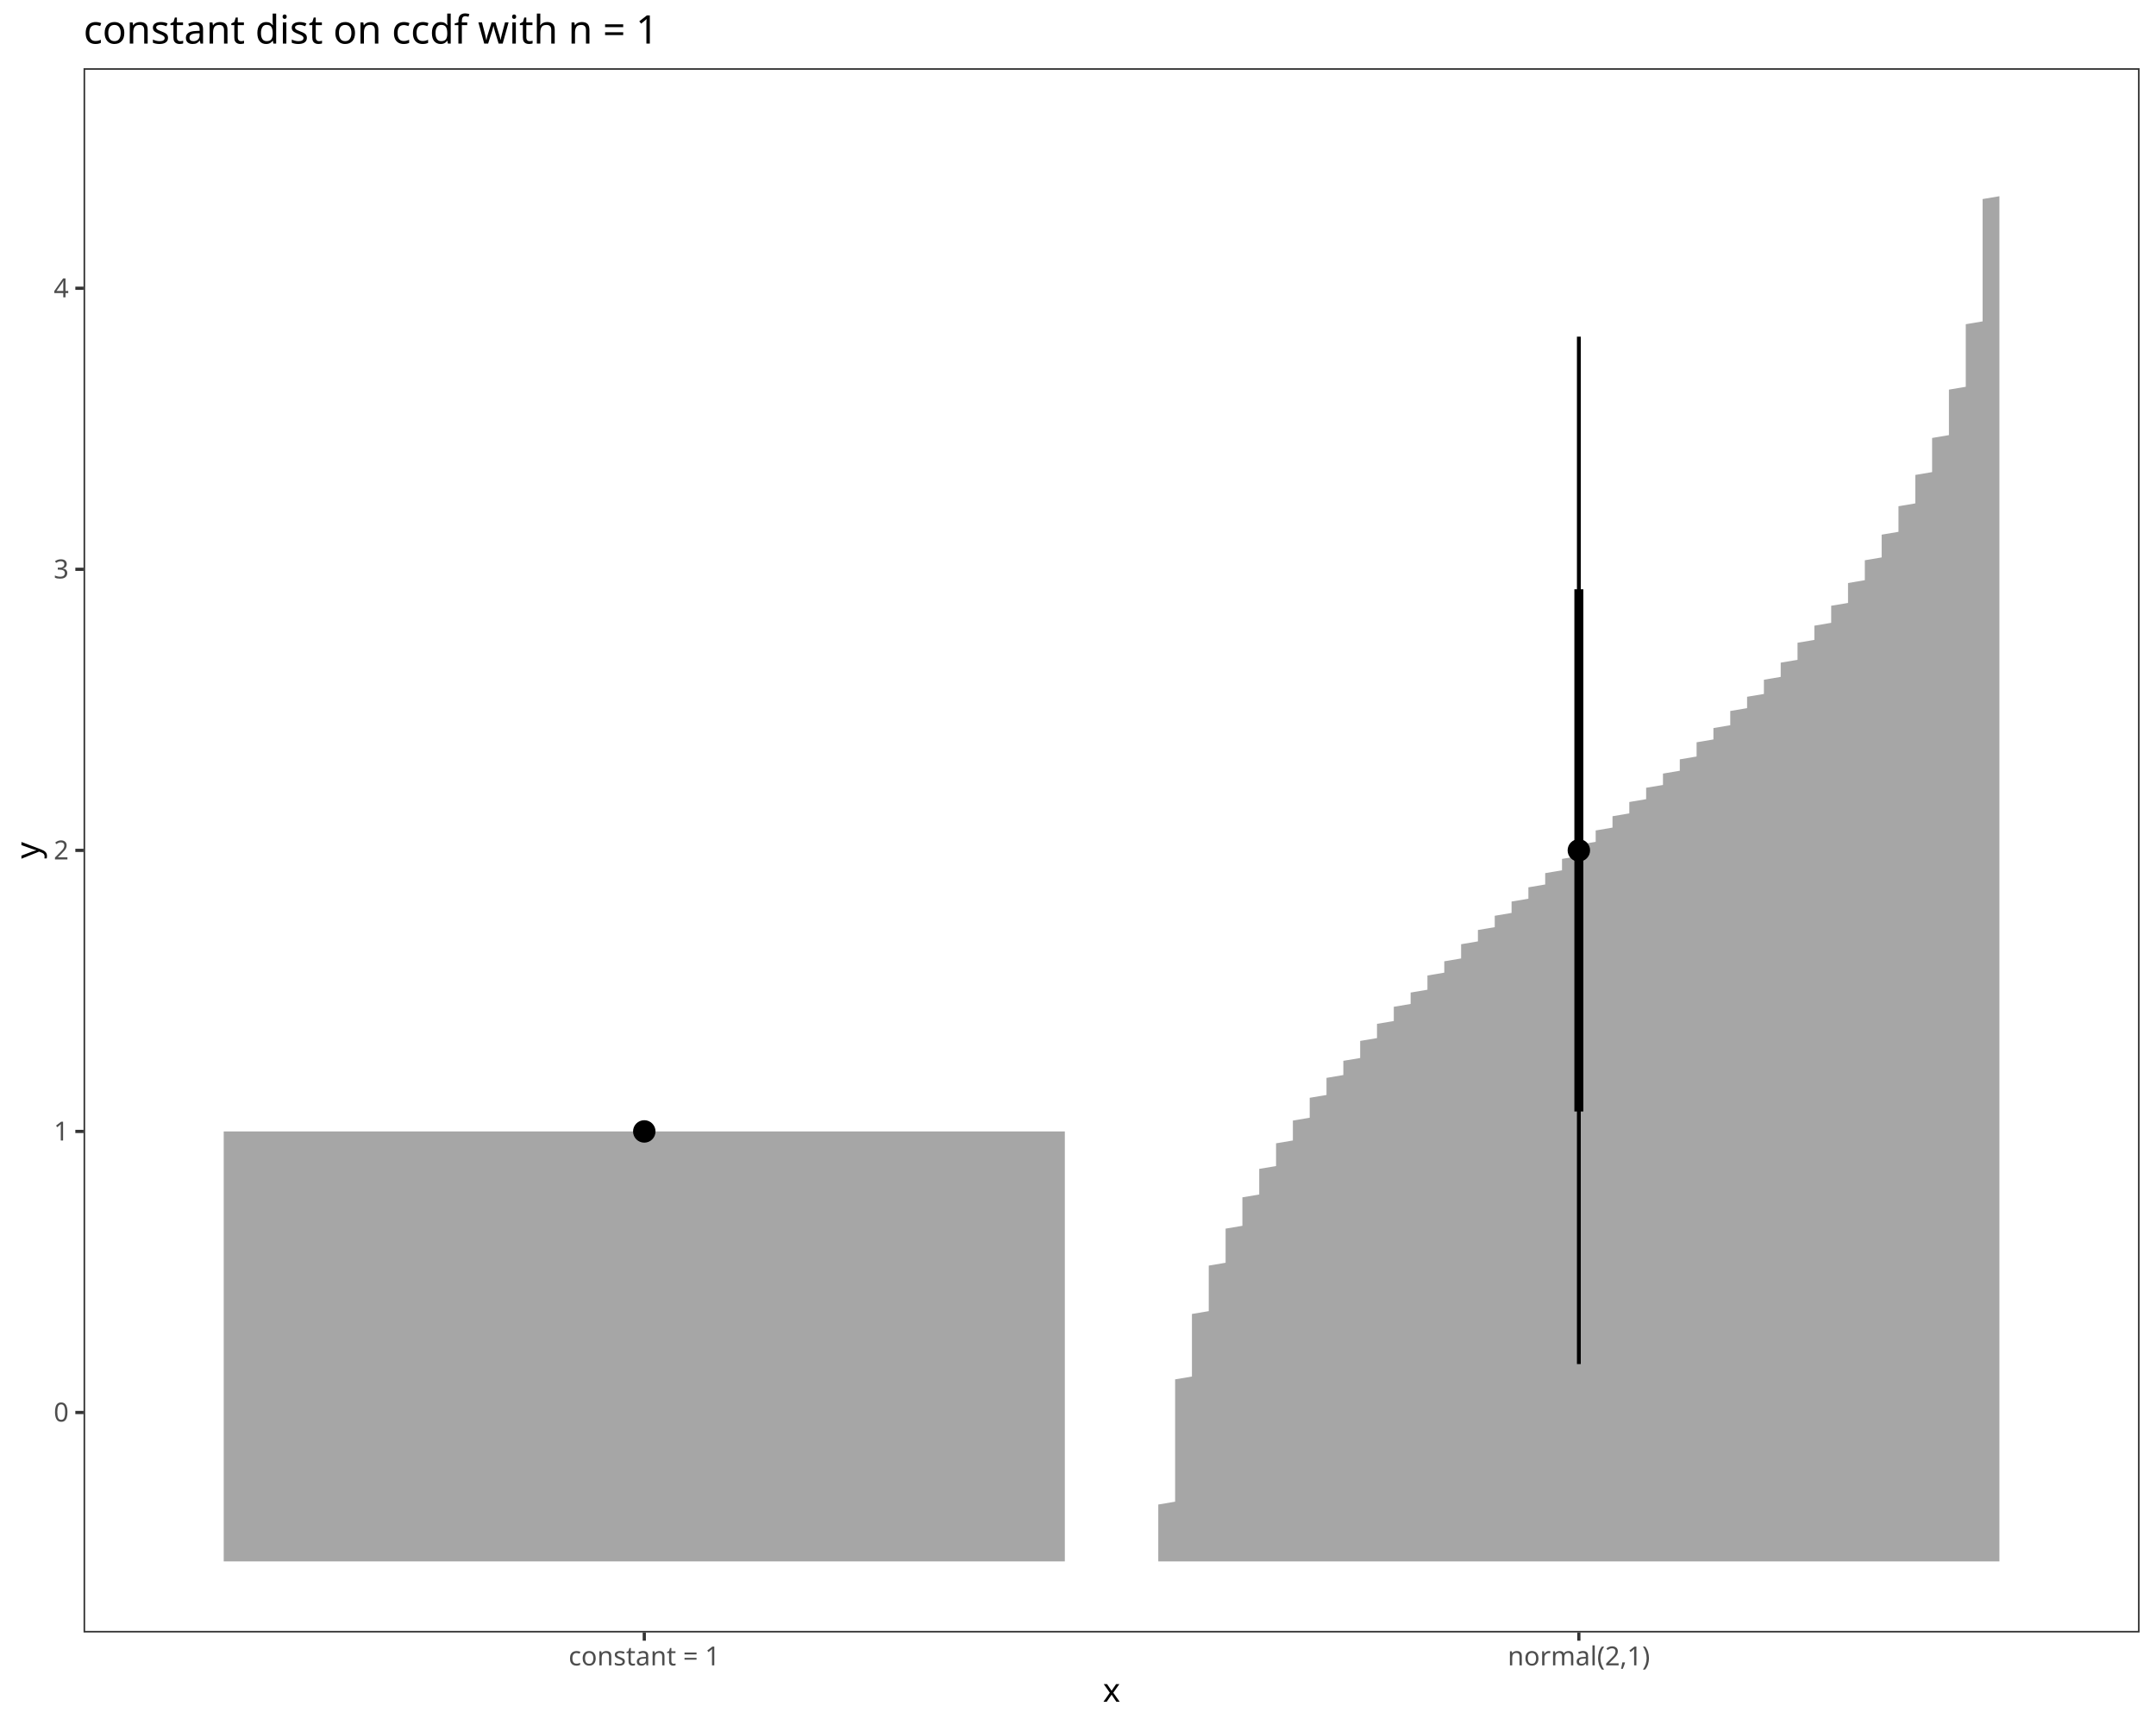
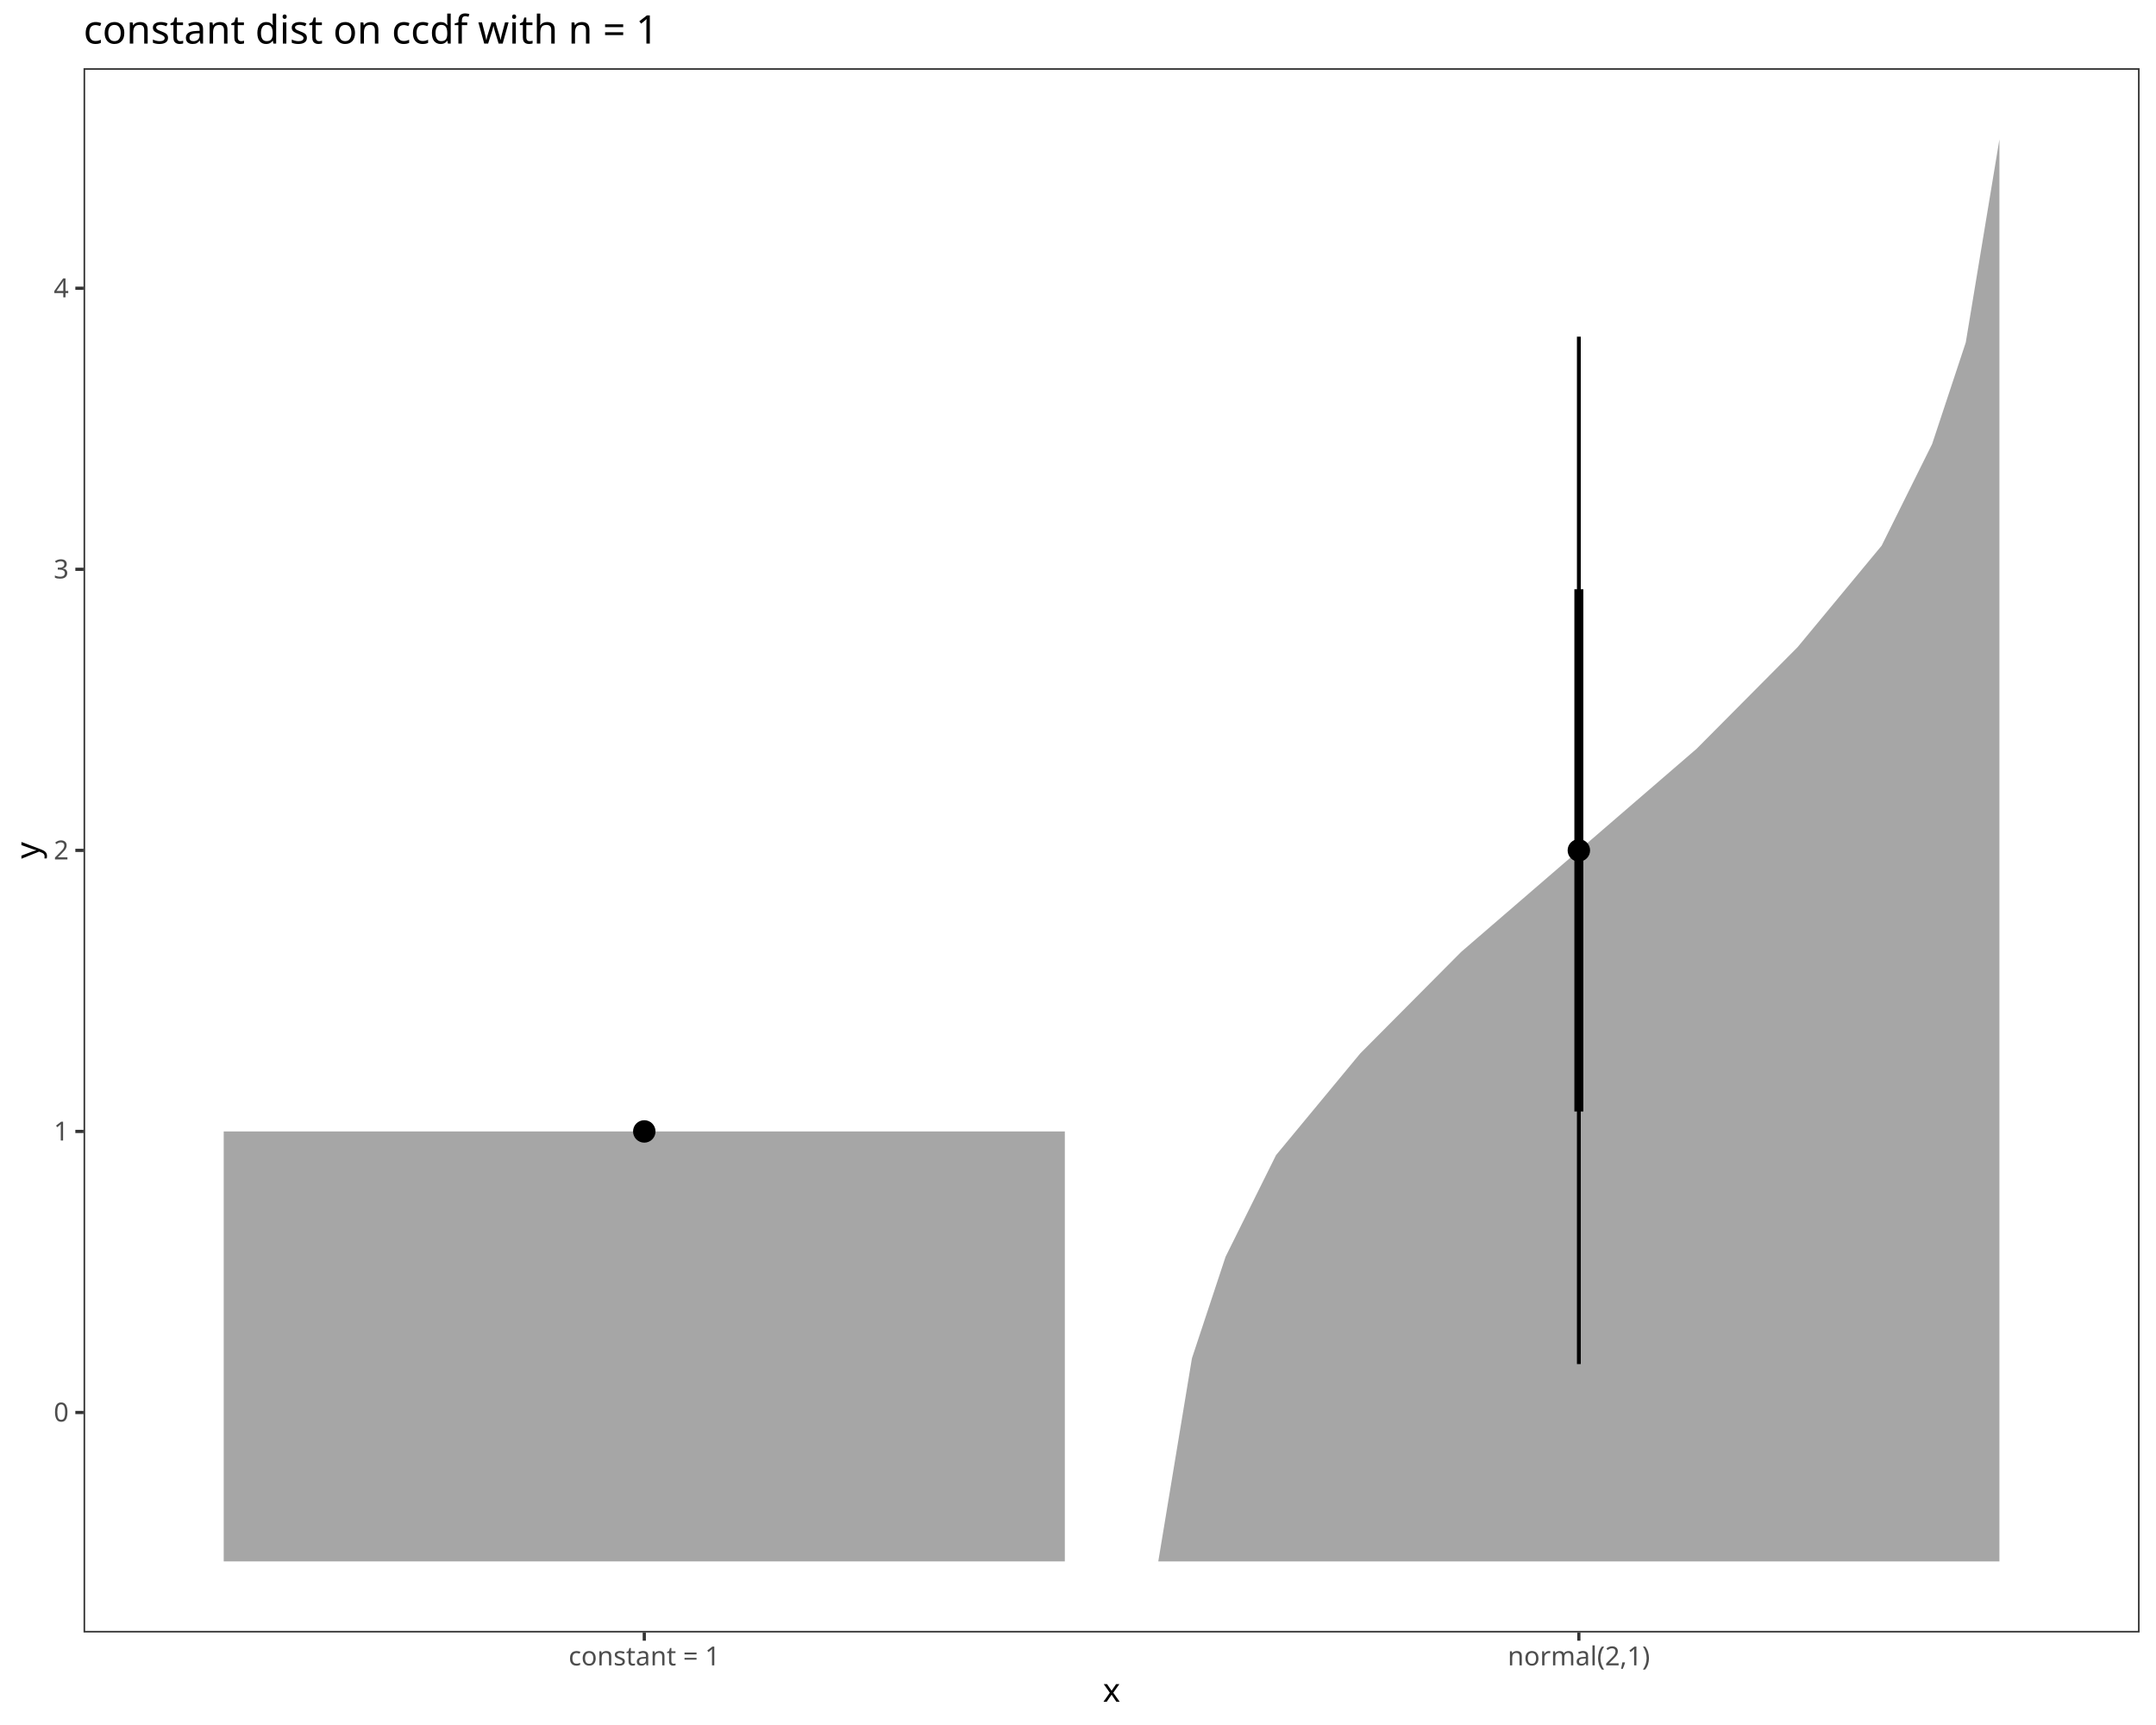
<svg xmlns="http://www.w3.org/2000/svg" class="svglite" data-engine-version="2.0" width="720.00pt" height="576.00pt" viewBox="0 0 720.00 576.00">
  <defs>
    <style type="text/css">
    .svglite line, .svglite polyline, .svglite polygon, .svglite path, .svglite rect, .svglite circle {
      fill: none;
      stroke: #000000;
      stroke-linecap: round;
      stroke-linejoin: round;
      stroke-miterlimit: 10.00;
    }
  </style>
  </defs>
  <rect width="100%" height="100%" style="stroke: none; fill: #FFFFFF;" />
  <defs>
    <clipPath id="cpMC4wMHw3MjAuMDB8MC4wMHw1NzYuMDA=">
      <rect x="0.00" y="0.00" width="720.00" height="576.00" />
    </clipPath>
  </defs>
  <g clip-path="url(#cpMC4wMHw3MjAuMDB8MC4wMHw1NzYuMDA=)">
    <rect x="0.00" y="0.00" width="720.00" height="576.00" style="stroke-width: 1.07; stroke: #FFFFFF; fill: #FFFFFF;" />
  </g>
  <defs>
    <clipPath id="cpMjcuOTB8NzE0LjUyfDIyLjc4fDU0NS4xMQ==">
      <rect x="27.90" y="22.78" width="686.62" height="522.33" />
    </clipPath>
  </defs>
  <g clip-path="url(#cpMjcuOTB8NzE0LjUyfDIyLjc4fDU0NS4xMQ==)">
    <rect x="27.90" y="22.78" width="686.62" height="522.33" style="stroke-width: 1.07; stroke: none; fill: #FFFFFF;" />
    <polygon points="355.60,521.37 355.60,377.80 355.60,377.80 355.60,377.80 355.60,46.53 355.60,46.53 355.60,377.80 355.60,377.80 74.71,377.80 74.71,521.37 " style="stroke-width: 2.13; stroke: none; fill: #A6A6A6;" />
-     <polygon points="667.71,521.37 667.71,520.42 667.71,519.47 667.71,518.52 667.71,517.57 667.71,516.62 667.71,515.67 667.71,514.72 667.71,513.77 667.71,512.82 667.71,511.87 667.71,510.92 667.71,509.97 667.71,509.02 667.71,508.07 667.71,507.12 667.71,506.18 667.71,505.23 667.71,504.28 667.71,503.33 667.71,502.38 667.71,501.43 667.71,500.48 667.71,499.53 667.71,498.58 667.71,497.63 667.71,496.68 667.71,495.73 667.71,494.78 667.71,493.83 667.71,492.88 667.71,491.93 667.71,490.98 667.71,490.03 667.71,489.08 667.71,488.13 667.71,487.18 667.71,486.23 667.71,485.28 667.71,484.33 667.71,483.38 667.71,482.43 667.71,481.48 667.71,480.53 667.71,479.58 667.71,478.63 667.71,477.68 667.71,476.73 667.71,475.79 667.71,474.84 667.71,473.89 667.71,472.94 667.71,471.99 667.71,471.04 667.71,470.09 667.71,469.14 667.71,468.19 667.71,467.24 667.71,466.29 667.71,465.34 667.71,464.39 667.71,463.44 667.71,462.49 667.71,461.54 667.71,460.59 667.71,459.64 667.71,458.69 667.71,457.74 667.71,456.79 667.71,455.84 667.71,454.89 667.71,453.94 667.71,452.99 667.71,452.04 667.71,451.09 667.71,450.14 667.71,449.19 667.71,448.24 667.71,447.29 667.71,446.34 667.71,445.40 667.71,444.45 667.71,443.50 667.71,442.55 667.71,441.60 667.71,440.65 667.71,439.70 667.71,438.75 667.71,437.80 667.71,436.85 667.71,435.90 667.71,434.95 667.71,434.00 667.71,433.05 667.71,432.10 667.71,431.15 667.71,430.20 667.71,429.25 667.71,428.30 667.71,427.35 667.71,426.40 667.71,425.45 667.71,424.50 667.71,423.55 667.71,422.60 667.71,421.65 667.71,420.70 667.71,419.75 667.71,418.80 667.71,417.85 667.71,416.90 667.71,415.95 667.71,415.01 667.71,414.06 667.71,413.11 667.71,412.16 667.71,411.21 667.71,410.26 667.71,409.31 667.71,408.36 667.71,407.41 667.71,406.46 667.71,405.51 667.71,404.56 667.71,403.61 667.71,402.66 667.71,401.71 667.71,400.76 667.71,399.81 667.71,398.86 667.71,397.91 667.71,396.96 667.71,396.01 667.71,395.06 667.71,394.11 667.71,393.16 667.71,392.21 667.71,391.26 667.71,390.31 667.71,389.36 667.71,388.41 667.71,387.46 667.71,386.51 667.71,385.56 667.71,384.62 667.71,383.67 667.71,382.72 667.71,381.77 667.71,380.82 667.71,379.87 667.71,378.92 667.71,377.97 667.71,377.02 667.71,376.07 667.71,375.12 667.71,374.17 667.71,373.22 667.71,372.27 667.71,371.32 667.71,370.37 667.71,369.42 667.71,368.47 667.71,367.52 667.71,366.57 667.71,365.62 667.71,364.67 667.71,363.72 667.71,362.77 667.71,361.82 667.71,360.87 667.71,359.92 667.71,358.97 667.71,358.02 667.71,357.07 667.71,356.12 667.71,355.17 667.71,354.22 667.71,353.28 667.71,352.33 667.71,351.38 667.71,350.43 667.71,349.48 667.71,348.53 667.71,347.58 667.71,346.63 667.71,345.68 667.71,344.73 667.71,343.78 667.71,342.83 667.71,341.88 667.71,340.93 667.71,339.98 667.71,339.03 667.71,338.08 667.71,337.13 667.71,336.18 667.71,335.23 667.71,334.28 667.71,333.33 667.71,332.38 667.71,331.43 667.71,330.48 667.71,329.53 667.71,328.58 667.71,327.63 667.71,326.68 667.71,325.73 667.71,324.78 667.71,323.83 667.71,322.89 667.71,321.94 667.71,320.99 667.71,320.04 667.71,319.09 667.71,318.14 667.71,317.19 667.71,316.24 667.71,315.29 667.71,314.34 667.71,313.39 667.71,312.44 667.71,311.49 667.71,310.54 667.71,309.59 667.71,308.64 667.71,307.69 667.71,306.74 667.71,305.79 667.71,304.84 667.71,303.89 667.71,302.94 667.71,301.99 667.71,301.04 667.71,300.09 667.71,299.14 667.71,298.19 667.71,297.24 667.71,296.29 667.71,295.34 667.71,294.39 667.71,293.44 667.71,292.50 667.71,291.55 667.71,290.60 667.71,289.65 667.71,288.70 667.71,287.75 667.71,286.80 667.71,285.85 667.71,284.90 667.71,283.95 667.71,283.00 667.71,282.05 667.71,281.10 667.71,280.15 667.71,279.20 667.71,278.25 667.71,277.30 667.71,276.35 667.71,275.40 667.71,274.45 667.71,273.50 667.71,272.55 667.71,271.60 667.71,270.65 667.71,269.70 667.71,268.75 667.71,267.80 667.71,266.85 667.71,265.90 667.71,264.95 667.71,264.00 667.71,263.05 667.71,262.11 667.71,261.16 667.71,260.21 667.71,259.26 667.71,258.31 667.71,257.36 667.71,256.41 667.71,255.46 667.71,254.51 667.71,253.56 667.71,252.61 667.71,251.66 667.71,250.71 667.71,249.76 667.71,248.81 667.71,247.86 667.71,246.91 667.71,245.96 667.71,245.01 667.71,244.06 667.71,243.11 667.71,242.16 667.71,241.21 667.71,240.26 667.71,239.31 667.71,238.36 667.71,237.41 667.71,236.46 667.71,235.51 667.71,234.56 667.71,233.61 667.71,232.66 667.71,231.72 667.71,230.77 667.71,229.82 667.71,228.87 667.71,227.92 667.71,226.97 667.71,226.02 667.71,225.07 667.71,224.12 667.71,223.17 667.71,222.22 667.71,221.27 667.71,220.32 667.71,219.37 667.71,218.42 667.71,217.47 667.71,216.52 667.71,215.57 667.71,214.62 667.71,213.67 667.71,212.72 667.71,211.77 667.71,210.82 667.71,209.87 667.71,208.92 667.71,207.97 667.71,207.02 667.71,206.07 667.71,205.12 667.71,204.17 667.71,203.22 667.71,202.27 667.71,201.33 667.71,200.38 667.71,199.43 667.71,198.48 667.71,197.53 667.71,196.58 667.71,195.63 667.71,194.68 667.71,193.73 667.71,192.78 667.71,191.83 667.71,190.88 667.71,189.93 667.71,188.98 667.71,188.03 667.71,187.08 667.71,186.13 667.71,185.18 667.71,184.23 667.71,183.28 667.71,182.33 667.71,181.38 667.71,180.43 667.71,179.48 667.71,178.53 667.71,177.58 667.71,176.63 667.71,175.68 667.71,174.73 667.71,173.78 667.71,172.83 667.71,171.88 667.71,170.93 667.71,169.99 667.71,169.04 667.71,168.09 667.71,167.14 667.71,166.19 667.71,165.24 667.71,164.29 667.71,163.34 667.71,162.39 667.71,161.44 667.71,160.49 667.71,159.54 667.71,158.59 667.71,157.64 667.71,156.69 667.71,155.74 667.71,154.79 667.71,153.84 667.71,152.89 667.71,151.94 667.71,150.99 667.71,150.04 667.71,149.09 667.71,148.14 667.71,147.19 667.71,146.24 667.71,145.29 667.71,144.34 667.71,143.39 667.71,142.44 667.71,141.49 667.71,140.54 667.71,139.60 667.71,138.65 667.71,137.70 667.71,136.75 667.71,135.80 667.71,134.85 667.71,133.90 667.71,132.95 667.71,132.00 667.71,131.05 667.71,130.10 667.71,129.15 667.71,128.20 667.71,127.25 667.71,126.30 667.71,125.35 667.71,124.40 667.71,123.45 667.71,122.50 667.71,121.55 667.71,120.60 667.71,119.65 667.71,118.70 667.71,117.75 667.71,116.80 667.71,115.85 667.71,114.90 667.71,113.95 667.71,113.00 667.71,112.05 667.71,111.10 667.71,110.15 667.71,109.21 667.71,108.26 667.71,107.31 667.71,106.36 667.71,105.41 667.71,104.46 667.71,103.51 667.71,102.56 667.71,101.61 667.71,100.66 667.71,99.71 667.71,98.76 667.71,97.81 667.71,96.86 667.71,95.91 667.71,94.96 667.71,94.01 667.71,93.06 667.71,92.11 667.71,91.16 667.71,90.21 667.71,89.26 667.71,88.31 667.71,87.36 667.71,86.41 667.71,85.46 667.71,84.51 667.71,83.56 667.71,82.61 667.71,81.66 667.71,80.71 667.71,79.76 667.71,78.82 667.71,77.87 667.71,76.92 667.71,75.97 667.71,75.02 667.71,74.07 667.71,73.12 667.71,72.17 667.71,71.22 667.71,70.27 667.71,69.32 667.71,68.37 667.71,67.42 667.71,66.47 667.71,65.52 667.71,64.57 667.71,63.62 667.71,62.67 667.71,61.72 667.71,60.77 667.71,59.82 667.71,58.87 667.71,57.92 667.71,56.97 667.71,56.02 667.71,55.07 667.71,54.12 667.71,53.17 667.71,52.22 667.71,51.27 667.71,50.32 667.71,49.37 667.71,48.43 667.71,47.48 667.71,46.53 667.71,46.53 667.71,47.48 667.71,48.43 667.71,49.37 667.71,50.32 667.71,51.27 667.71,52.22 667.71,53.17 667.71,54.12 667.71,55.07 667.71,56.02 667.71,56.97 667.71,57.92 667.71,58.87 667.71,59.82 667.71,60.77 667.71,61.72 667.71,62.67 667.71,63.62 667.71,64.57 667.71,65.52 662.09,66.47 662.09,67.42 662.09,68.37 662.09,69.32 662.09,70.27 662.09,71.22 662.09,72.17 662.09,73.12 662.09,74.07 662.09,75.02 662.09,75.97 662.09,76.92 662.09,77.87 662.09,78.82 662.09,79.76 662.09,80.71 662.09,81.66 662.09,82.61 662.09,83.56 662.09,84.51 662.09,85.46 662.09,86.41 662.09,87.36 662.09,88.31 662.09,89.26 662.09,90.21 662.09,91.16 662.09,92.11 662.09,93.06 662.09,94.01 662.09,94.96 662.09,95.91 662.09,96.86 662.09,97.81 662.09,98.76 662.09,99.71 662.09,100.66 662.09,101.61 662.09,102.56 662.09,103.51 662.09,104.46 662.09,105.41 662.09,106.36 662.09,107.31 656.47,108.26 656.47,109.21 656.47,110.15 656.47,111.10 656.47,112.05 656.47,113.00 656.47,113.95 656.47,114.90 656.47,115.85 656.47,116.80 656.47,117.75 656.47,118.70 656.47,119.65 656.47,120.60 656.47,121.55 656.47,122.50 656.47,123.45 656.47,124.40 656.47,125.35 656.47,126.30 656.47,127.25 656.47,128.20 656.47,129.15 650.85,130.10 650.85,131.05 650.85,132.00 650.85,132.95 650.85,133.90 650.85,134.85 650.85,135.80 650.85,136.75 650.85,137.70 650.85,138.65 650.85,139.60 650.85,140.54 650.85,141.49 650.85,142.44 650.85,143.39 650.85,144.34 650.85,145.29 645.23,146.24 645.23,147.19 645.23,148.14 645.23,149.09 645.23,150.04 645.23,150.99 645.23,151.94 645.23,152.89 645.23,153.84 645.23,154.79 645.23,155.74 645.23,156.69 645.23,157.64 639.62,158.59 639.62,159.54 639.62,160.49 639.62,161.44 639.62,162.39 639.62,163.34 639.62,164.29 639.62,165.24 639.62,166.19 639.62,167.14 639.62,168.09 634.00,169.04 634.00,169.99 634.00,170.93 634.00,171.88 634.00,172.83 634.00,173.78 634.00,174.73 634.00,175.68 634.00,176.63 634.00,177.58 628.38,178.53 628.38,179.48 628.38,180.43 628.38,181.38 628.38,182.33 628.38,183.28 628.38,184.23 628.38,185.18 628.38,186.13 622.76,187.08 622.76,188.03 622.76,188.98 622.76,189.93 622.76,190.88 622.76,191.83 622.76,192.78 622.76,193.73 617.15,194.68 617.15,195.63 617.15,196.58 617.15,197.53 617.15,198.48 617.15,199.43 617.15,200.38 617.15,201.33 611.53,202.27 611.53,203.22 611.53,204.17 611.53,205.12 611.53,206.07 611.53,207.02 611.53,207.97 605.91,208.92 605.91,209.87 605.91,210.82 605.91,211.77 605.91,212.72 605.91,213.67 600.29,214.62 600.29,215.57 600.29,216.52 600.29,217.47 600.29,218.42 600.29,219.37 600.29,220.32 594.67,221.27 594.67,222.22 594.67,223.17 594.67,224.12 594.67,225.07 594.67,226.02 589.06,226.97 589.06,227.92 589.06,228.87 589.06,229.82 589.06,230.77 589.06,231.72 583.44,232.66 583.44,233.61 583.44,234.56 583.44,235.51 583.44,236.46 577.82,237.41 577.82,238.36 577.82,239.31 577.82,240.26 577.82,241.21 577.82,242.16 572.20,243.11 572.20,244.06 572.20,245.01 572.20,245.96 572.20,246.91 566.58,247.86 566.58,248.81 566.58,249.76 566.58,250.71 566.58,251.66 566.58,252.61 560.97,253.56 560.97,254.51 560.97,255.46 560.97,256.41 560.97,257.36 555.35,258.31 555.35,259.26 555.35,260.21 555.35,261.16 555.35,262.11 549.73,263.05 549.73,264.00 549.73,264.95 549.73,265.90 549.73,266.85 544.11,267.80 544.11,268.75 544.11,269.70 544.11,270.65 544.11,271.60 538.50,272.55 538.50,273.50 538.50,274.45 538.50,275.40 538.50,276.35 532.88,277.30 532.88,278.25 532.88,279.20 532.88,280.15 532.88,281.10 527.26,282.05 527.26,283.00 527.26,283.95 527.26,284.90 527.26,285.85 521.64,286.80 521.64,287.75 521.64,288.70 521.64,289.65 521.64,290.60 516.02,291.55 516.02,292.50 516.02,293.44 516.02,294.39 516.02,295.34 510.41,296.29 510.41,297.24 510.41,298.19 510.41,299.14 510.41,300.09 504.79,301.04 504.79,301.99 504.79,302.94 504.79,303.89 504.79,304.84 499.17,305.79 499.17,306.74 499.17,307.69 499.17,308.64 499.17,309.59 493.55,310.54 493.55,311.49 493.55,312.44 493.55,313.39 493.55,314.34 487.94,315.29 487.94,316.24 487.94,317.19 487.94,318.14 487.94,319.09 487.94,320.04 482.32,320.99 482.32,321.94 482.32,322.89 482.32,323.83 482.32,324.78 476.70,325.73 476.70,326.68 476.70,327.63 476.70,328.58 476.70,329.53 476.70,330.48 471.08,331.43 471.08,332.38 471.08,333.33 471.08,334.28 471.08,335.23 465.46,336.18 465.46,337.13 465.46,338.08 465.46,339.03 465.46,339.98 465.46,340.93 459.85,341.88 459.85,342.83 459.85,343.78 459.85,344.73 459.85,345.68 459.85,346.63 454.23,347.58 454.23,348.53 454.23,349.48 454.23,350.43 454.23,351.38 454.23,352.33 454.23,353.28 448.61,354.22 448.61,355.17 448.61,356.12 448.61,357.07 448.61,358.02 448.61,358.97 442.99,359.92 442.99,360.87 442.99,361.82 442.99,362.77 442.99,363.72 442.99,364.67 442.99,365.62 437.38,366.57 437.38,367.52 437.38,368.47 437.38,369.42 437.38,370.37 437.38,371.32 437.38,372.27 437.38,373.22 431.76,374.17 431.76,375.12 431.76,376.07 431.76,377.02 431.76,377.97 431.76,378.92 431.76,379.87 431.76,380.82 426.14,381.77 426.14,382.72 426.14,383.67 426.14,384.62 426.14,385.56 426.14,386.51 426.14,387.46 426.14,388.41 426.14,389.36 420.52,390.31 420.52,391.26 420.52,392.21 420.52,393.16 420.52,394.11 420.52,395.06 420.52,396.01 420.52,396.96 420.52,397.91 420.52,398.86 414.90,399.81 414.90,400.76 414.90,401.71 414.90,402.66 414.90,403.61 414.90,404.56 414.90,405.51 414.90,406.46 414.90,407.41 414.90,408.36 414.90,409.31 409.29,410.26 409.29,411.21 409.29,412.16 409.29,413.11 409.29,414.06 409.29,415.01 409.29,415.95 409.29,416.90 409.29,417.85 409.29,418.80 409.29,419.75 409.29,420.70 409.29,421.65 403.67,422.60 403.67,423.55 403.67,424.50 403.67,425.45 403.67,426.40 403.67,427.35 403.67,428.30 403.67,429.25 403.67,430.20 403.67,431.15 403.67,432.10 403.67,433.05 403.67,434.00 403.67,434.95 403.67,435.90 403.67,436.85 403.67,437.80 398.05,438.75 398.05,439.70 398.05,440.65 398.05,441.60 398.05,442.55 398.05,443.50 398.05,444.45 398.05,445.40 398.05,446.34 398.05,447.29 398.05,448.24 398.05,449.19 398.05,450.14 398.05,451.09 398.05,452.04 398.05,452.99 398.05,453.94 398.05,454.89 398.05,455.84 398.05,456.79 398.05,457.74 398.05,458.69 398.05,459.64 392.43,460.59 392.43,461.54 392.43,462.49 392.43,463.44 392.43,464.39 392.43,465.34 392.43,466.29 392.43,467.24 392.43,468.19 392.43,469.14 392.43,470.09 392.43,471.04 392.43,471.99 392.43,472.94 392.43,473.89 392.43,474.84 392.43,475.79 392.43,476.73 392.43,477.68 392.43,478.63 392.43,479.58 392.43,480.53 392.43,481.48 392.43,482.43 392.43,483.38 392.43,484.33 392.43,485.28 392.43,486.23 392.43,487.18 392.43,488.13 392.43,489.08 392.43,490.03 392.43,490.98 392.43,491.93 392.43,492.88 392.43,493.83 392.43,494.78 392.43,495.73 392.43,496.68 392.43,497.63 392.43,498.58 392.43,499.53 392.43,500.48 392.43,501.43 386.81,502.38 386.81,503.33 386.81,504.28 386.81,505.23 386.81,506.18 386.81,507.12 386.81,508.07 386.81,509.02 386.81,509.97 386.81,510.92 386.81,511.87 386.81,512.82 386.81,513.77 386.81,514.72 386.81,515.67 386.81,516.62 386.81,517.57 386.81,518.52 386.81,519.47 386.81,520.42 386.81,521.37 " style="stroke-width: 2.13; stroke: none; fill: #A6A6A6;" />
+     <polygon points="667.71,521.37 667.71,487.45 667.71,453.54 667.71,419.62 667.71,385.70 667.71,351.78 667.71,317.87 667.71,283.95 667.71,250.03 667.71,216.11 667.71,182.20 667.71,148.28 667.71,114.36 667.71,80.44 667.71,46.53 667.71,46.53 662.09,80.44 656.47,114.36 645.23,148.28 628.38,182.20 600.29,216.11 566.58,250.03 527.26,283.95 487.94,317.87 454.23,351.78 426.14,385.70 409.29,419.62 398.05,453.54 392.43,487.45 386.81,521.37 " style="stroke-width: 2.13; stroke: none; fill: #A6A6A6;" />
    <line x1="527.26" y1="455.48" x2="527.26" y2="112.42" style="stroke-width: 1.28; stroke-linecap: butt;" />
    <line x1="527.26" y1="371.13" x2="527.26" y2="196.76" style="stroke-width: 2.99; stroke-linecap: butt;" />
    <line x1="215.16" y1="377.80" x2="215.16" y2="377.80" style="stroke-width: 2.99; stroke-linecap: butt;" />
    <line x1="215.16" y1="377.80" x2="215.16" y2="377.80" style="stroke-width: 1.28; stroke-linecap: butt;" />
    <circle cx="527.26" cy="283.95" r="1.68" style="stroke-width: 1.06; fill: #000000;" />
    <circle cx="527.26" cy="283.95" r="3.22" style="stroke-width: 1.06; fill: #000000;" />
    <circle cx="215.16" cy="377.80" r="3.22" style="stroke-width: 1.06; fill: #000000;" />
    <circle cx="215.16" cy="377.80" r="1.68" style="stroke-width: 1.06; fill: #000000;" />
    <rect x="27.90" y="22.78" width="686.62" height="522.33" style="stroke-width: 1.07; stroke: #333333;" />
  </g>
  <g clip-path="url(#cpMC4wMHw3MjAuMDB8MC4wMHw1NzYuMDA=)">
    <text x="22.97" y="474.67" text-anchor="end" style="font-size: 8.80px; fill: #4D4D4D; font-family: sans;" textLength="4.89px" lengthAdjust="spacingAndGlyphs">0</text>
    <text x="22.97" y="380.83" text-anchor="end" style="font-size: 8.80px; fill: #4D4D4D; font-family: sans;" textLength="4.89px" lengthAdjust="spacingAndGlyphs">1</text>
    <text x="22.97" y="286.98" text-anchor="end" style="font-size: 8.80px; fill: #4D4D4D; font-family: sans;" textLength="4.89px" lengthAdjust="spacingAndGlyphs">2</text>
    <text x="22.97" y="193.13" text-anchor="end" style="font-size: 8.80px; fill: #4D4D4D; font-family: sans;" textLength="4.89px" lengthAdjust="spacingAndGlyphs">3</text>
    <text x="22.97" y="99.28" text-anchor="end" style="font-size: 8.80px; fill: #4D4D4D; font-family: sans;" textLength="4.89px" lengthAdjust="spacingAndGlyphs">4</text>
    <polyline points="25.16,471.65 27.90,471.65 " style="stroke-width: 1.07; stroke: #333333; stroke-linecap: butt;" />
    <polyline points="25.16,377.80 27.90,377.80 " style="stroke-width: 1.07; stroke: #333333; stroke-linecap: butt;" />
    <polyline points="25.16,283.95 27.90,283.95 " style="stroke-width: 1.07; stroke: #333333; stroke-linecap: butt;" />
    <polyline points="25.16,190.10 27.90,190.10 " style="stroke-width: 1.07; stroke: #333333; stroke-linecap: butt;" />
    <polyline points="25.16,96.25 27.90,96.25 " style="stroke-width: 1.07; stroke: #333333; stroke-linecap: butt;" />
    <polyline points="215.16,547.85 215.16,545.11 " style="stroke-width: 1.07; stroke: #333333; stroke-linecap: butt;" />
    <polyline points="527.26,547.85 527.26,545.11 " style="stroke-width: 1.07; stroke: #333333; stroke-linecap: butt;" />
    <text x="215.16" y="556.10" text-anchor="middle" style="font-size: 8.80px; fill: #4D4D4D; font-family: sans;" textLength="48.20px" lengthAdjust="spacingAndGlyphs">constant = 1</text>
    <text x="527.26" y="556.10" text-anchor="middle" style="font-size: 8.80px; fill: #4D4D4D; font-family: sans;" textLength="45.00px" lengthAdjust="spacingAndGlyphs">normal(2,1)</text>
    <text x="371.21" y="568.24" text-anchor="middle" style="font-size: 11.00px; font-family: sans;" textLength="5.50px" lengthAdjust="spacingAndGlyphs">x</text>
    <text transform="translate(13.05,283.95) rotate(-90)" text-anchor="middle" style="font-size: 11.00px; font-family: sans;" textLength="5.50px" lengthAdjust="spacingAndGlyphs">y</text>
    <text x="27.90" y="14.56" style="font-size: 13.20px; font-family: sans;" textLength="180.90px" lengthAdjust="spacingAndGlyphs">constant dist on ccdf with n = 1</text>
  </g>
</svg>
